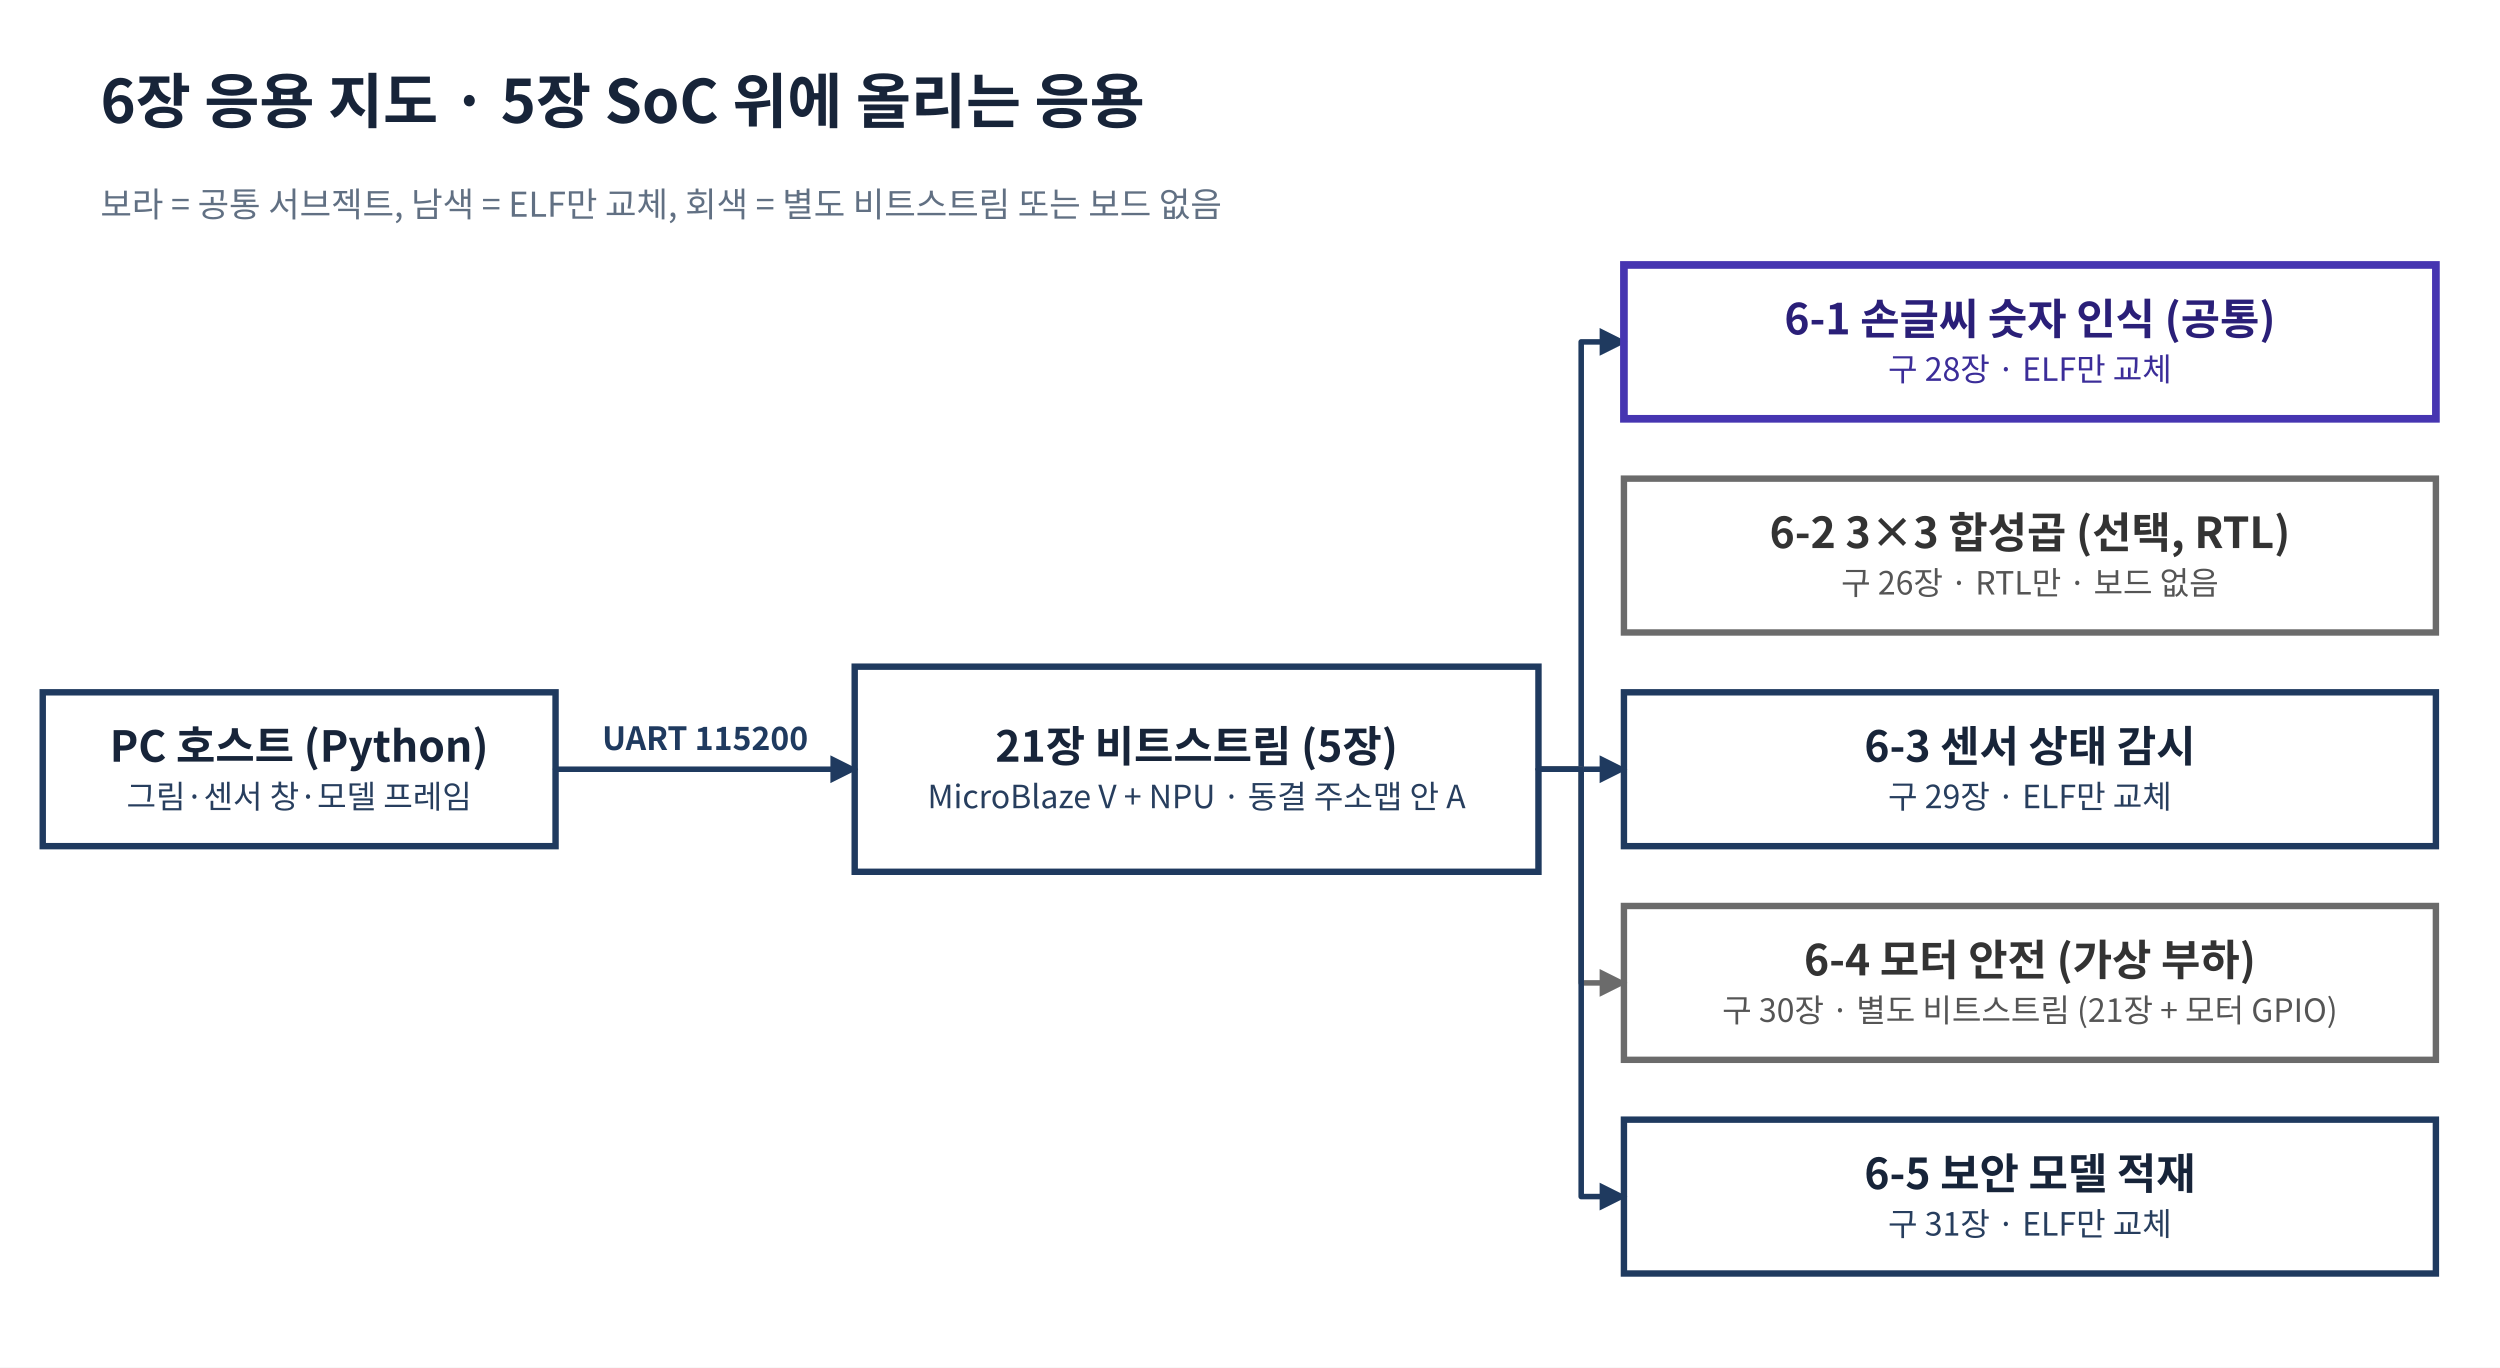
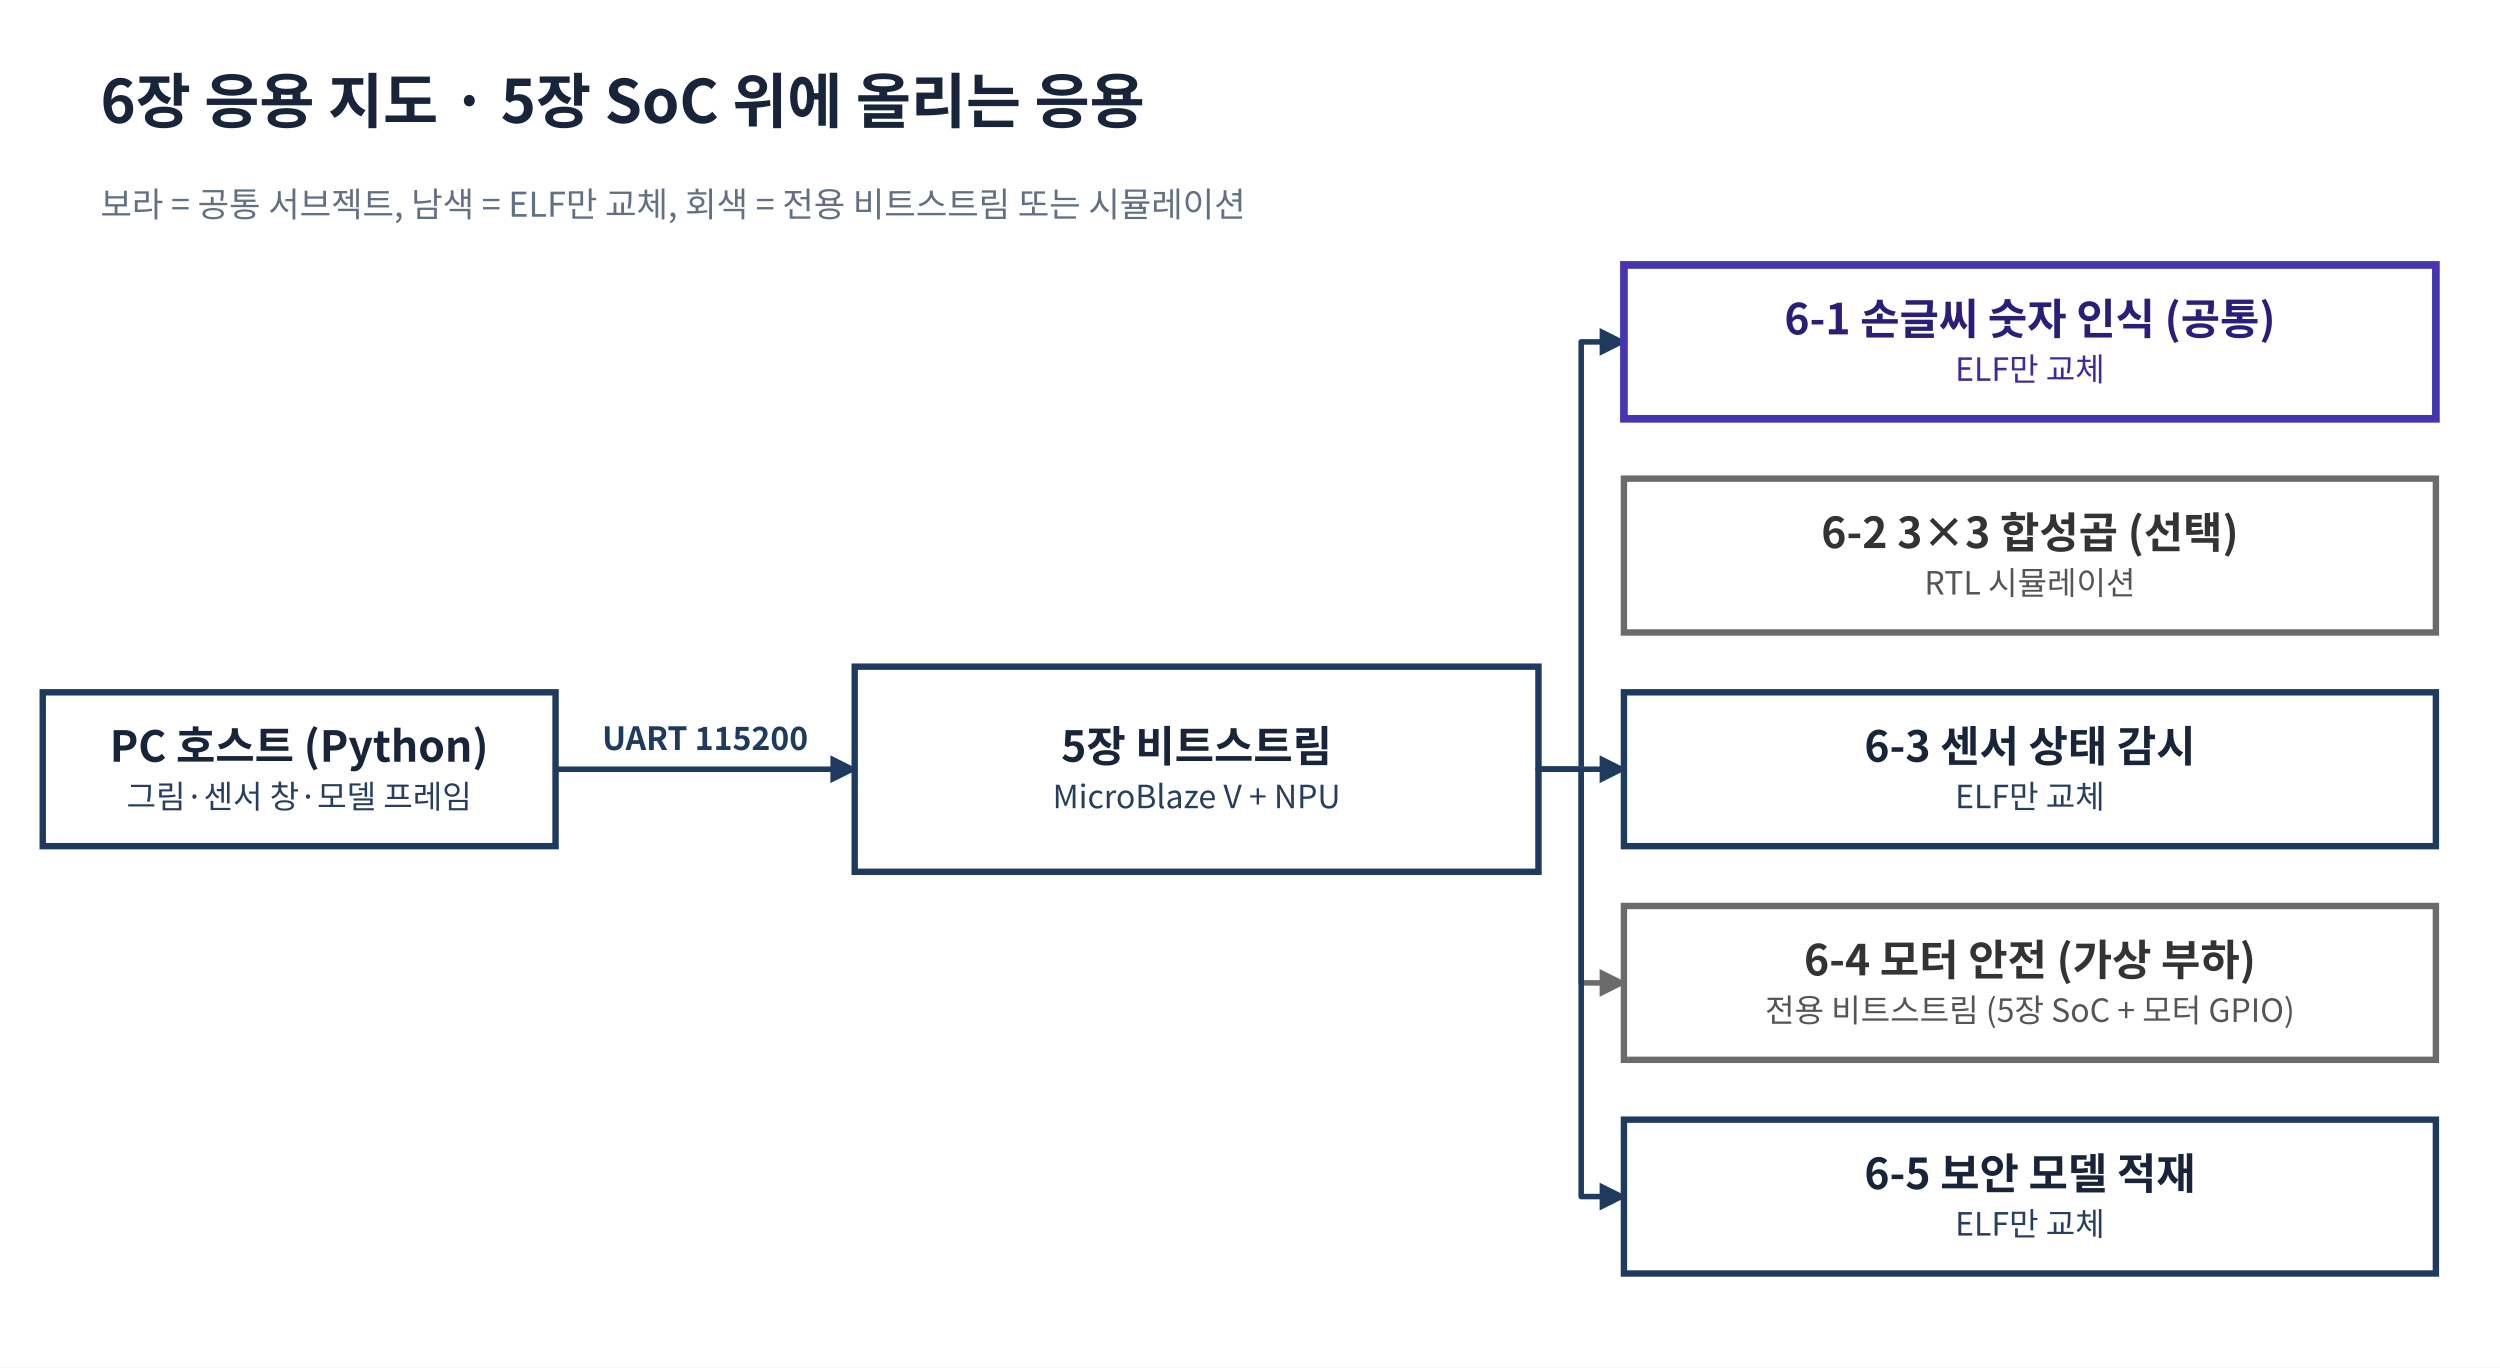
<svg xmlns="http://www.w3.org/2000/svg" id="canvas" width="1170" height="640" viewBox="0 0 1170 640" aria-label="편집 가능한 수직형 플로우차트" version="1.1">
  <defs>
    <marker id="arrowhead-0" markerWidth="13" markerHeight="13" refX="11.375" refY="6.5" orient="auto" markerUnits="userSpaceOnUse">
      <path d="M 0 0 L 13 6.5 L 0 13 z" fill="#1F3A5F" />
    </marker>
    <marker id="arrowhead-1" markerWidth="13" markerHeight="13" refX="11.375" refY="6.5" orient="auto" markerUnits="userSpaceOnUse">
      <path d="M 0 0 L 13 6.5 L 0 13 z" fill="#1F3A5F" />
    </marker>
    <marker id="arrowhead-2" markerWidth="13" markerHeight="13" refX="11.375" refY="6.5" orient="auto" markerUnits="userSpaceOnUse">
      <path d="M 0 0 L 13 6.5 L 0 13 z" fill="#1F3A5F" />
    </marker>
    <marker id="arrowhead-3" markerWidth="13" markerHeight="13" refX="11.375" refY="6.5" orient="auto" markerUnits="userSpaceOnUse">
      <path d="M 0 0 L 13 6.5 L 0 13 z" fill="#6b6b6b" />
    </marker>
    <marker id="arrowhead-4" markerWidth="13" markerHeight="13" refX="11.375" refY="6.5" orient="auto" markerUnits="userSpaceOnUse">
      <path d="M 0 0 L 13 6.5 L 0 13 z" fill="#1F3A5F" />
    </marker>
  </defs>
  <rect x="0" y="0" width="1170" height="640" fill="#fff" />
  <g data-heading="title">
    <text x="47" y="57.52" font-size="28" font-weight="780" fill="#172439" text-anchor="start" class="heading-text" font-family="Noto Sans KR, Noto Sans CJK KR, Malgun Gothic, sans-serif">6장 응용 지도 · 5장 SoC 위에 올리는 응용</text>
  </g>
  <g data-heading="subtitle">
-     <text x="47" y="101.44" font-size="16" font-weight="400" fill="#617083" text-anchor="start" class="heading-text" font-family="Noto Sans KR, Noto Sans CJK KR, Malgun Gothic, sans-serif">보라 = 공통 서브젝트, 남색 = ELF만 교체, 회색 = 별도 비트스트림 또는 보드 없음</text>
+     <text x="47" y="101.44" font-size="16" font-weight="400" fill="#617083" text-anchor="start" class="heading-text" font-family="Noto Sans KR, Noto Sans CJK KR, Malgun Gothic, sans-serif">보라 = 공통 서브젝트, 남색 = ELF만 교체, 회색 = 전용 비트스트림 또는 시뮬레이션</text>
  </g>
  <g id="edges">
    <g data-edge="pc-soc" class="edge">
      <path d="M 260 360 L 400 360" fill="none" stroke="#1F3A5F" stroke-width="2.6" stroke-linejoin="round" stroke-linecap="round" marker-end="url(#arrowhead-0)" />
      <text x="330" y="351" text-anchor="middle" font-size="15" font-weight="750" fill="#1F3A5F" class="edge-label" font-family="Noto Sans KR, Noto Sans CJK KR, Malgun Gothic, sans-serif">UART 115200</text>
    </g>
    <g data-edge="soc-a0" class="edge">
      <path d="M 720 360 L 740 360 L 740 160 L 760 160" fill="none" stroke="#1F3A5F" stroke-width="2.6" stroke-linejoin="round" stroke-linecap="round" marker-end="url(#arrowhead-1)" />
    </g>
    <g data-edge="soc-a2" class="edge">
      <path d="M 720 360 L 760 360" fill="none" stroke="#1F3A5F" stroke-width="2.6" stroke-linejoin="round" stroke-linecap="round" marker-end="url(#arrowhead-2)" />
    </g>
    <g data-edge="soc-a3" class="edge">
      <path d="M 720 360 L 740 360 L 740 460 L 760 460" fill="none" stroke="#6b6b6b" stroke-width="2.6" stroke-linejoin="round" stroke-linecap="round" marker-end="url(#arrowhead-3)" />
    </g>
    <g data-edge="soc-a4" class="edge">
      <path d="M 720 360 L 740 360 L 740 560 L 760 560" fill="none" stroke="#1F3A5F" stroke-width="2.6" stroke-linejoin="round" stroke-linecap="round" marker-end="url(#arrowhead-4)" />
    </g>
  </g>
  <g id="nodes">
    <g data-node="pc" class="node">
      <rect x="20" y="324" width="240" height="72" fill="none" stroke="#1F3A5F" stroke-width="3" class="node-shape" pointer-events="all" />
      <text x="140" y="349.5" text-anchor="middle" dominant-baseline="middle" pointer-events="none" font-size="20" font-weight="750" fill="#172439" font-family="Noto Sans KR, Noto Sans CJK KR, Malgun Gothic, sans-serif">PC 호스트 (Python)</text>
      <text x="140" y="373" text-anchor="middle" dominant-baseline="middle" pointer-events="none" font-size="15" font-weight="400" fill="#273e5e" font-family="Noto Sans KR, Noto Sans CJK KR, Malgun Gothic, sans-serif">그림·센서 창·모델 프레임</text>
    </g>
    <g data-node="soc" class="node">
      <rect x="400" y="312" width="320" height="96" fill="none" stroke="#1F3A5F" stroke-width="3" class="node-shape" pointer-events="all" />
-       <text x="560" y="349.5" text-anchor="middle" dominant-baseline="middle" pointer-events="none" font-size="20" font-weight="750" fill="#172439" font-family="Noto Sans KR, Noto Sans CJK KR, Malgun Gothic, sans-serif">21장 비트스트림 (5장)</text>
-       <text x="560" y="373" text-anchor="middle" dominant-baseline="middle" pointer-events="none" font-size="15" font-weight="400" fill="#273e5e" font-family="Noto Sans KR, Noto Sans CJK KR, Malgun Gothic, sans-serif">MicroBlaze V + NPU · 동결 주소맵 안 A</text>
+       <text x="560" y="349.5" text-anchor="middle" dominant-baseline="middle" pointer-events="none" font-size="20" font-weight="750" fill="#172439" font-family="Noto Sans KR, Noto Sans CJK KR, Malgun Gothic, sans-serif">5장 비트스트림</text>
+       <text x="560" y="373" text-anchor="middle" dominant-baseline="middle" pointer-events="none" font-size="15" font-weight="400" fill="#273e5e" font-family="Noto Sans KR, Noto Sans CJK KR, Malgun Gothic, sans-serif">MicroBlaze V + NPU</text>
    </g>
    <g data-node="a0" class="node">
      <rect x="760" y="124" width="380" height="72" fill="none" stroke="#4635B1" stroke-width="3.6" class="node-shape" pointer-events="all" />
      <text x="950" y="149.5" text-anchor="middle" dominant-baseline="middle" pointer-events="none" font-size="20" font-weight="750" fill="#2a1f78" font-family="Noto Sans KR, Noto Sans CJK KR, Malgun Gothic, sans-serif">6-1 손글씨 숫자 인식 (공통)</text>
-       <text x="950" y="173" text-anchor="middle" dominant-baseline="middle" pointer-events="none" font-size="15" font-weight="400" fill="#3b2d99" font-family="Noto Sans KR, Noto Sans CJK KR, Malgun Gothic, sans-serif">구 28장 · ELF만 교체</text>
+       <text x="950" y="173" text-anchor="middle" dominant-baseline="middle" pointer-events="none" font-size="15" font-weight="400" fill="#3b2d99" font-family="Noto Sans KR, Noto Sans CJK KR, Malgun Gothic, sans-serif">ELF만 교체</text>
    </g>
    <g data-node="a1" class="node">
      <rect x="760" y="224" width="380" height="72" fill="none" stroke="#6b6b6b" stroke-width="3" class="node-shape" pointer-events="all" />
-       <text x="950" y="249.5" text-anchor="middle" dominant-baseline="middle" pointer-events="none" font-size="20" font-weight="750" fill="#333333" font-family="Noto Sans KR, Noto Sans CJK KR, Malgun Gothic, sans-serif">6-2 3×3 합성곱 (선택, RTL)</text>
-       <text x="950" y="273" text-anchor="middle" dominant-baseline="middle" pointer-events="none" font-size="15" font-weight="400" fill="#555555" font-family="Noto Sans KR, Noto Sans CJK KR, Malgun Gothic, sans-serif">구 26장 · RTL만 · 보드 없음</text>
+       <text x="950" y="249.5" text-anchor="middle" dominant-baseline="middle" pointer-events="none" font-size="20" font-weight="750" fill="#333333" font-family="Noto Sans KR, Noto Sans CJK KR, Malgun Gothic, sans-serif">6-2 3×3 합성곱 (선택)</text>
+       <text x="950" y="273" text-anchor="middle" dominant-baseline="middle" pointer-events="none" font-size="15" font-weight="400" fill="#555555" font-family="Noto Sans KR, Noto Sans CJK KR, Malgun Gothic, sans-serif">RTL 시뮬레이션</text>
    </g>
    <g data-node="a2" class="node">
      <rect x="760" y="324" width="380" height="72" fill="none" stroke="#1F3A5F" stroke-width="3" class="node-shape" pointer-events="all" />
      <text x="950" y="349.5" text-anchor="middle" dominant-baseline="middle" pointer-events="none" font-size="20" font-weight="750" fill="#172439" font-family="Noto Sans KR, Noto Sans CJK KR, Malgun Gothic, sans-serif">6-3 센서 상태 감시</text>
-       <text x="950" y="373" text-anchor="middle" dominant-baseline="middle" pointer-events="none" font-size="15" font-weight="400" fill="#273e5e" font-family="Noto Sans KR, Noto Sans CJK KR, Malgun Gothic, sans-serif">구 29장 · ELF만 교체</text>
+       <text x="950" y="373" text-anchor="middle" dominant-baseline="middle" pointer-events="none" font-size="15" font-weight="400" fill="#273e5e" font-family="Noto Sans KR, Noto Sans CJK KR, Malgun Gothic, sans-serif">ELF만 교체</text>
    </g>
    <g data-node="a3" class="node">
      <rect x="760" y="424" width="380" height="72" fill="none" stroke="#6b6b6b" stroke-width="3" class="node-shape" pointer-events="all" />
      <text x="950" y="449.5" text-anchor="middle" dominant-baseline="middle" pointer-events="none" font-size="20" font-weight="750" fill="#333333" font-family="Noto Sans KR, Noto Sans CJK KR, Malgun Gothic, sans-serif">6-4 모터 안전 (가상 부하)</text>
-       <text x="950" y="473" text-anchor="middle" dominant-baseline="middle" pointer-events="none" font-size="15" font-weight="400" fill="#555555" font-family="Noto Sans KR, Noto Sans CJK KR, Malgun Gothic, sans-serif">구 30장 · 별도 비트스트림 (21장 + 모터 GPIO)</text>
+       <text x="950" y="473" text-anchor="middle" dominant-baseline="middle" pointer-events="none" font-size="15" font-weight="400" fill="#555555" font-family="Noto Sans KR, Noto Sans CJK KR, Malgun Gothic, sans-serif">전용 비트스트림 (5장 SoC + 모터 GPIO)</text>
    </g>
    <g data-node="a4" class="node">
      <rect x="760" y="524" width="380" height="72" fill="none" stroke="#1F3A5F" stroke-width="3" class="node-shape" pointer-events="all" />
      <text x="950" y="549.5" text-anchor="middle" dominant-baseline="middle" pointer-events="none" font-size="20" font-weight="750" fill="#172439" font-family="Noto Sans KR, Noto Sans CJK KR, Malgun Gothic, sans-serif">6-5 보안 모델 적재</text>
-       <text x="950" y="573" text-anchor="middle" dominant-baseline="middle" pointer-events="none" font-size="15" font-weight="400" fill="#273e5e" font-family="Noto Sans KR, Noto Sans CJK KR, Malgun Gothic, sans-serif">구 31장 · ELF만 교체</text>
+       <text x="950" y="573" text-anchor="middle" dominant-baseline="middle" pointer-events="none" font-size="15" font-weight="400" fill="#273e5e" font-family="Noto Sans KR, Noto Sans CJK KR, Malgun Gothic, sans-serif">ELF만 교체</text>
    </g>
  </g>
</svg>
